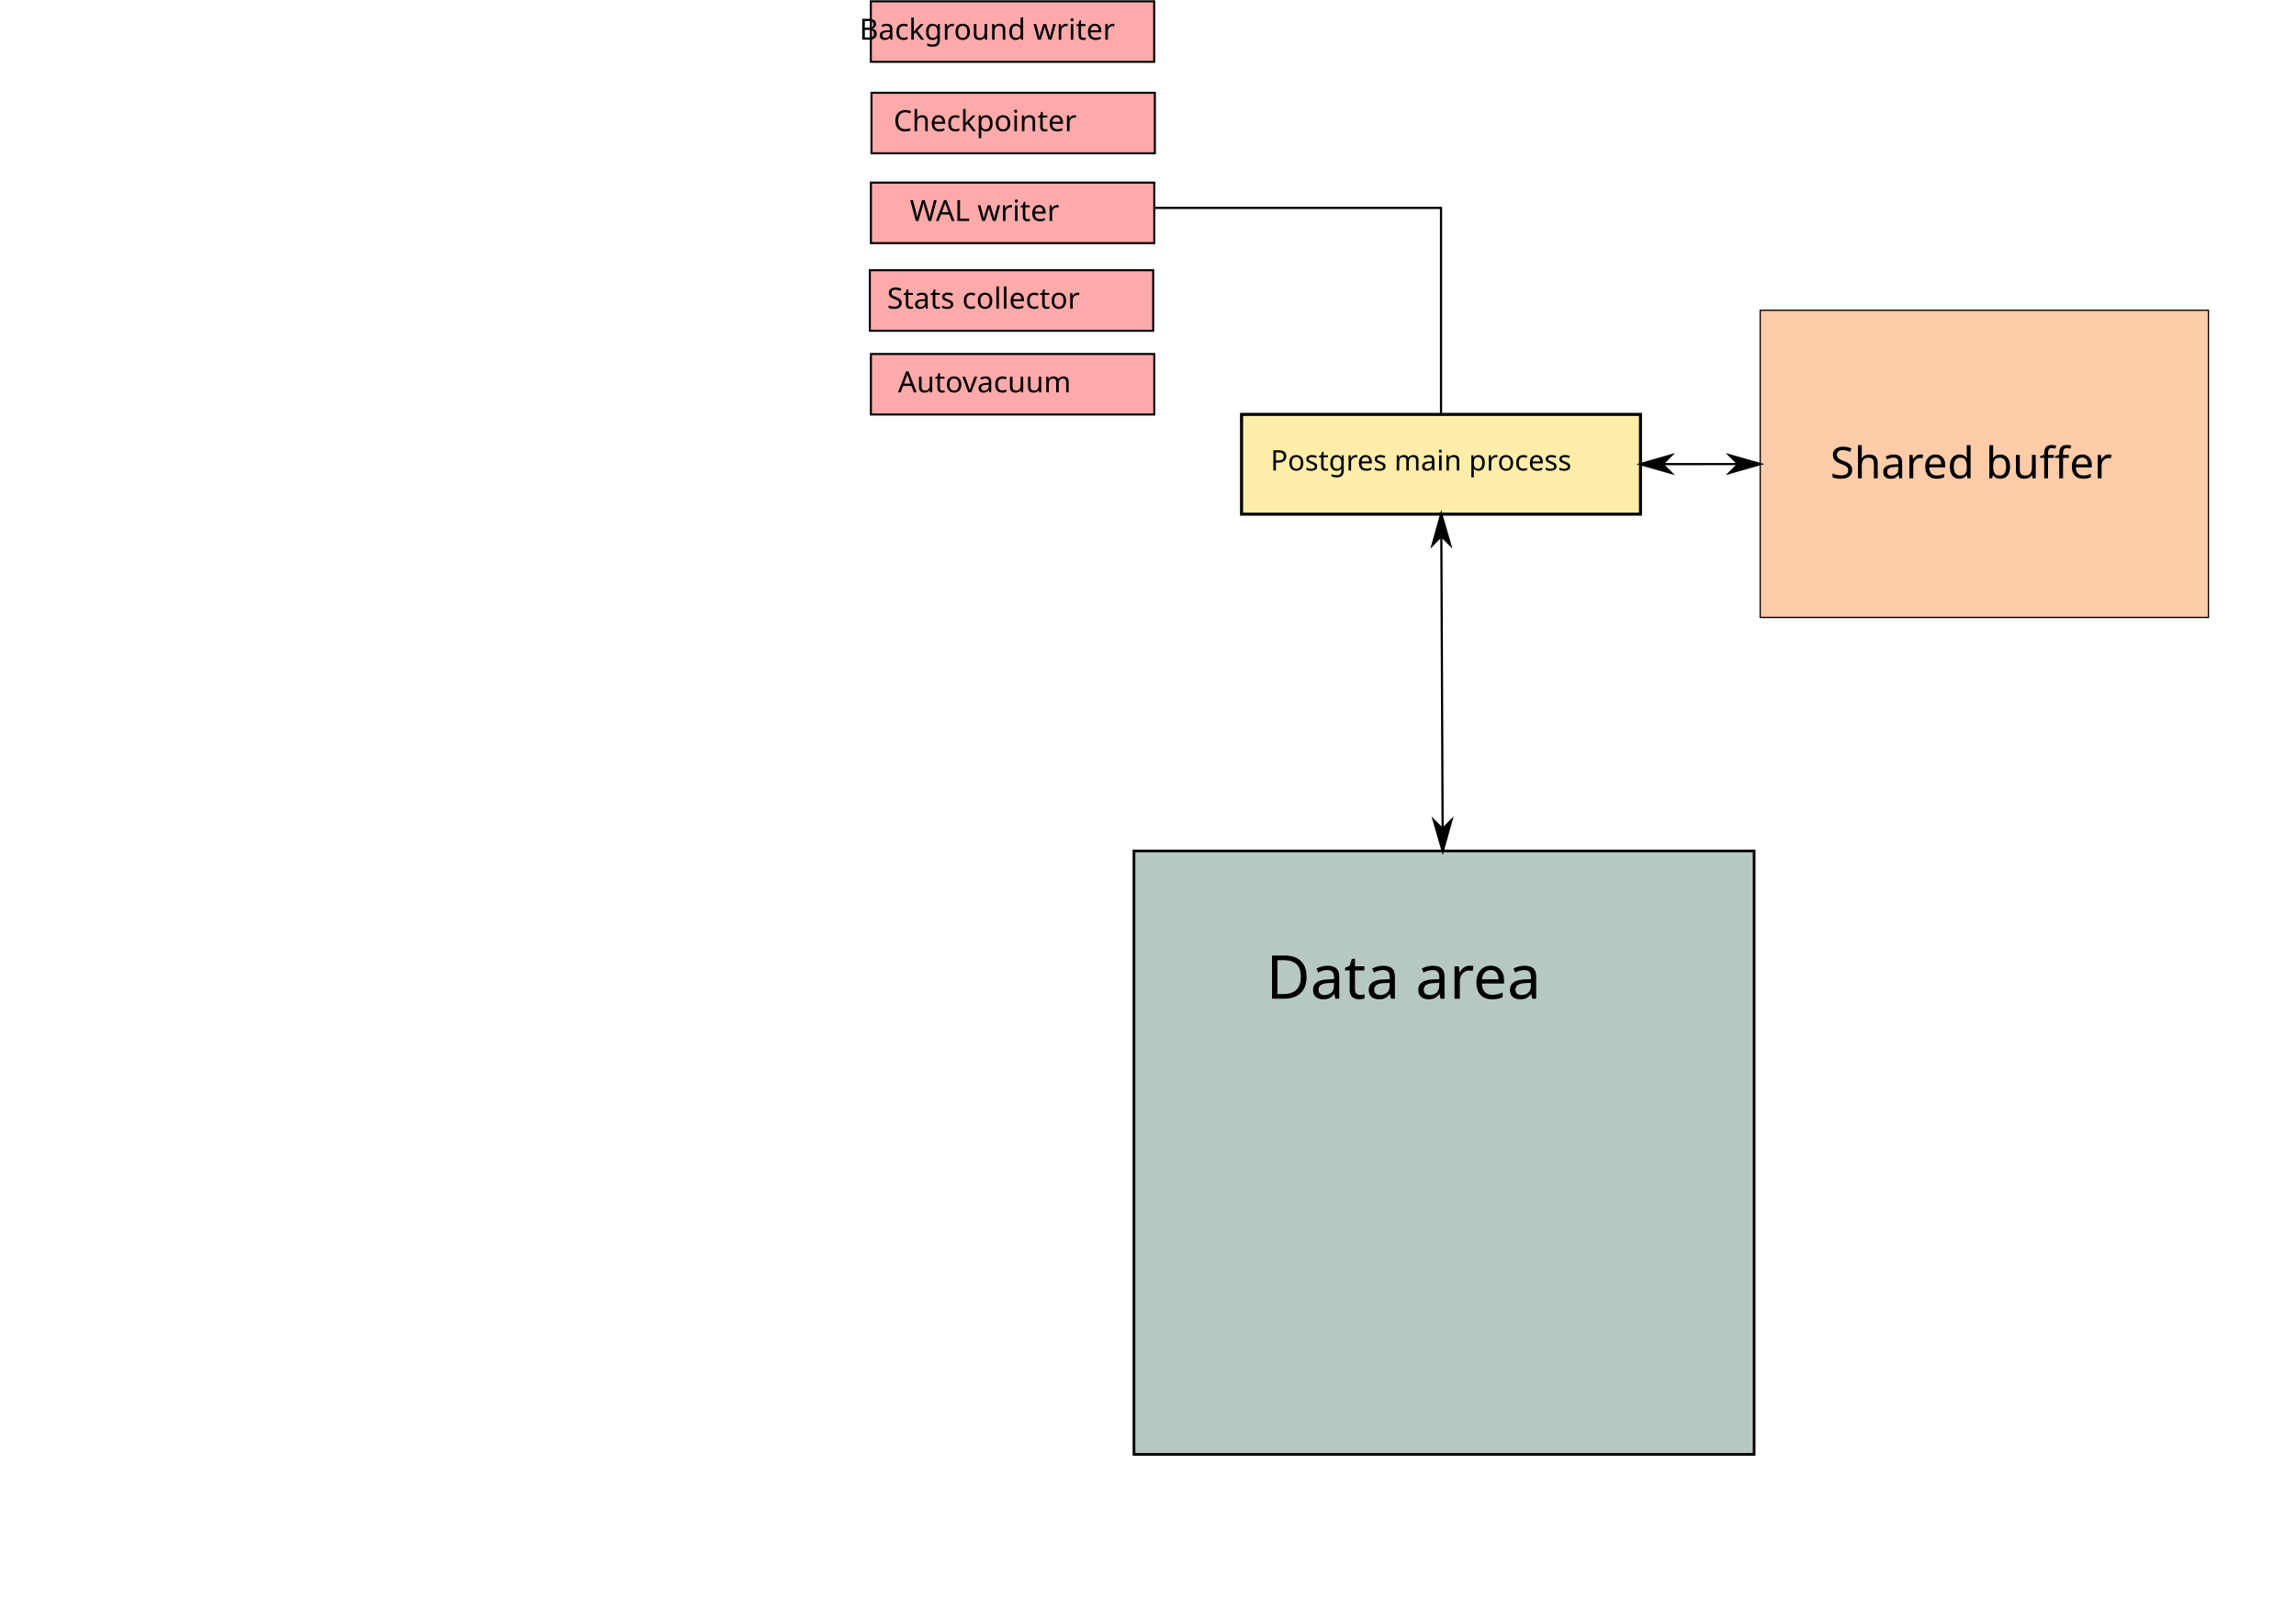
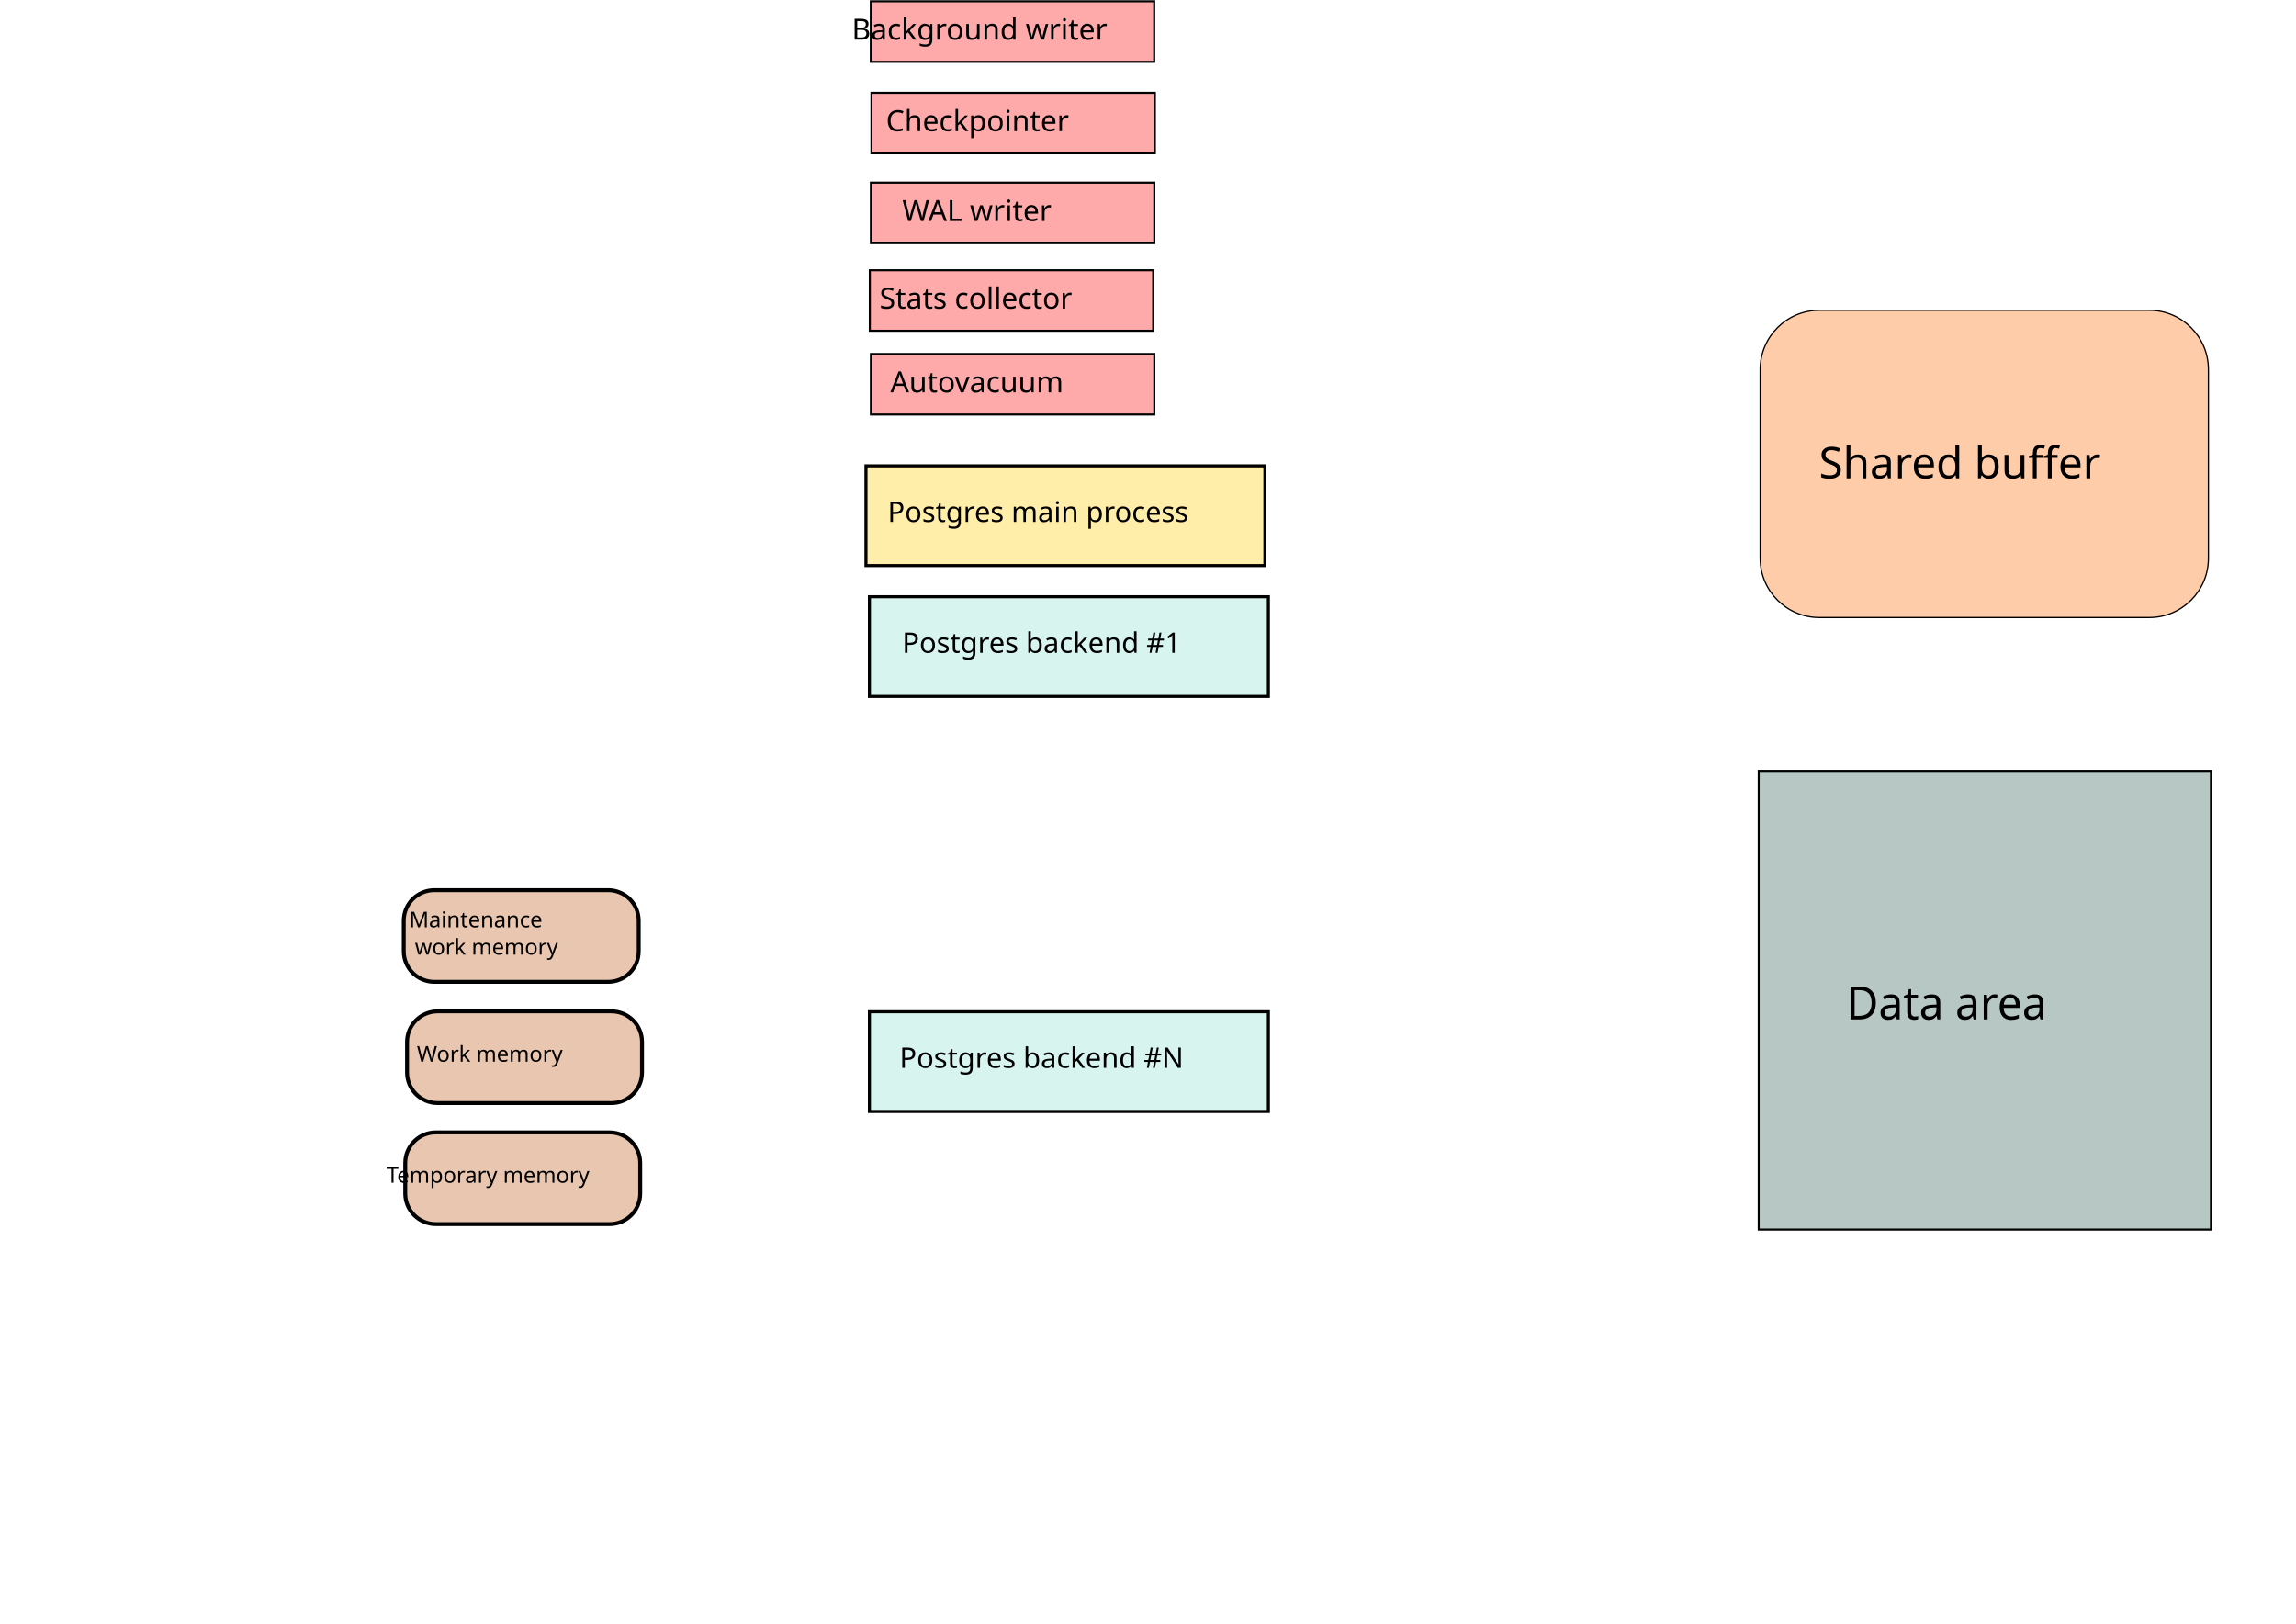
<svg xmlns="http://www.w3.org/2000/svg" width="1052.362" height="744.094" id="svg2" version="1.1">
  <defs id="defs4">
    <marker orient="auto" refY="0.0" refX="0.0" id="Arrow1Lend" style="overflow:visible;">
      <path id="path3815" d="M 0.0,0.0 L 5.0,-5.0 L -12.5,0.0 L 5.0,5.0 L 0.0,0.0 z " style="fill-rule:evenodd;stroke:#000000;stroke-width:1.0pt;" transform="scale(0.8) rotate(180) translate(12.5,0)" />
    </marker>
    <marker orient="auto" refY="0.0" refX="0.0" id="Arrow1Lstart" style="overflow:visible">
      <path id="path3812" d="M 0.0,0.0 L 5.0,-5.0 L -12.5,0.0 L 5.0,5.0 L 0.0,0.0 z " style="fill-rule:evenodd;stroke:#000000;stroke-width:1.0pt" transform="scale(0.8) translate(12.5,0)" />
    </marker>
  </defs>
  <g id="layer1" transform="translate(0,-308.2677)">
-     <rect style="fill:#ffccaa;fill-opacity:1;stroke:#000000;stroke-width:0.579;stroke-linecap:square;stroke-miterlimit:4;stroke-opacity:1;stroke-dasharray:none;stroke-dashoffset:0" id="rect3790" width="205.444" height="140.811" x="806.775" y="450.452" />
-     <rect style="fill:#b7c8c4;fill-opacity:1;stroke:#000000;stroke-width:1.241;stroke-linecap:square;stroke-miterlimit:4;stroke-opacity:1;stroke-dasharray:none;stroke-dashoffset:0" id="rect3792" width="284.235" height="276.531" x="519.759" y="698.233" />
-     <rect style="fill:#ffeeaa;fill-opacity:1;stroke:#000000;stroke-width:1.4;stroke-linecap:square;stroke-miterlimit:4;stroke-opacity:1;stroke-dasharray:none;stroke-dashoffset:0" id="rect3798" width="182.857" height="45.714" x="569.056" y="498.174" />
-     <path style="fill:none;stroke:#000000;stroke-width:1px;stroke-linecap:butt;stroke-linejoin:miter;stroke-opacity:1;marker-start:url(#Arrow1Lstart);marker-end:url(#Arrow1Lend)" d="m 751.913,520.968 54.861,-0.038" id="path3800" />
-     <path style="fill:none;stroke:#000000;stroke-width:1px;stroke-linecap:butt;stroke-linejoin:miter;stroke-opacity:1;marker-start:url(#Arrow1Lstart);marker-end:url(#Arrow1Lend)" d="m 660.585,543.889 0.681,154.345" id="path3802" />
-     <text xml:space="preserve" style="font-size:13px;font-style:normal;font-weight:normal;text-align:center;line-height:125%;letter-spacing:0px;word-spacing:0px;text-anchor:middle;fill:#000000;fill-opacity:1;stroke:none;font-family:Sans;-inkscape-font-specification:Sans" x="659.77" y="523.889" id="text3804">
-       <tspan id="tspan3806" x="659.77" y="523.889">Postgres main process</tspan>
-     </text>
-     <text xml:space="preserve" style="font-size:20px;font-style:normal;font-weight:normal;text-align:center;line-height:125%;letter-spacing:0px;word-spacing:0px;text-anchor:middle;fill:#000000;fill-opacity:1;stroke:none;font-family:Sans" x="916.485" y="527.46" id="text5174">
-       <tspan id="tspan5176" x="916.485" y="527.46">Shared buffer</tspan>
-     </text>
-     <text xml:space="preserve" style="font-size:27.68px;font-style:normal;font-weight:normal;text-align:center;line-height:125%;letter-spacing:0px;word-spacing:0px;text-anchor:middle;fill:#000000;fill-opacity:1;stroke:none;font-family:Sans" x="661.322" y="765.937" id="text5178">
-       <tspan id="tspan5180" x="661.322" y="765.937">Data area</tspan>
-     </text>
-     <g id="g3093">
-       <rect y="308.863" x="399.135" height="27.737" width="129.888" id="rect3007" style="fill:#ffaaaa;fill-opacity:1;stroke:#000000;stroke-width:0.938;stroke-linecap:square;stroke-miterlimit:4;stroke-opacity:1;stroke-dasharray:none;stroke-dashoffset:0" />
-       <text id="text3009" y="326.452" x="464.645" style="font-size:13.394px;font-style:normal;font-weight:normal;text-align:center;line-height:125%;letter-spacing:0px;word-spacing:0px;text-anchor:middle;fill:#000000;fill-opacity:1;stroke:none;font-family:Sans" xml:space="preserve">
-         <tspan y="326.452" x="464.645" id="tspan3011">Background writer</tspan>
-       </text>
-       <rect y="350.785" x="399.43" height="27.737" width="129.888" id="rect3007-8" style="fill:#ffaaaa;fill-opacity:1;stroke:#000000;stroke-width:0.938;stroke-linecap:square;stroke-miterlimit:4;stroke-opacity:1;stroke-dasharray:none;stroke-dashoffset:0" />
-       <text id="text3009-7" y="368.374" x="463.698" style="font-size:13.394px;font-style:normal;font-weight:normal;text-align:center;line-height:125%;letter-spacing:0px;word-spacing:0px;text-anchor:middle;fill:#000000;fill-opacity:1;stroke:none;font-family:Sans" xml:space="preserve">
-         <tspan y="368.374" x="463.698" id="tspan3011-0">Checkpointer</tspan>
-       </text>
-       <rect y="391.948" x="399.178" height="27.737" width="129.888" id="rect3007-8-5" style="fill:#ffaaaa;fill-opacity:1;stroke:#000000;stroke-width:0.938;stroke-linecap:square;stroke-miterlimit:4;stroke-opacity:1;stroke-dasharray:none;stroke-dashoffset:0" />
-       <text id="text3009-7-3" y="409.537" x="463.445" style="font-size:13.394px;font-style:normal;font-weight:normal;text-align:center;line-height:125%;letter-spacing:0px;word-spacing:0px;text-anchor:middle;fill:#000000;fill-opacity:1;stroke:none;font-family:Sans" xml:space="preserve">
-         <tspan y="409.537" x="463.445" id="tspan3011-0-1">WAL writer</tspan>
-       </text>
-       <rect y="432.102" x="398.673" height="27.737" width="129.888" id="rect3007-8-53" style="fill:#ffaaaa;fill-opacity:1;stroke:#000000;stroke-width:0.938;stroke-linecap:square;stroke-miterlimit:4;stroke-opacity:1;stroke-dasharray:none;stroke-dashoffset:0" />
-       <text id="text3009-7-4" y="449.691" x="462.94" style="font-size:13.394px;font-style:normal;font-weight:normal;text-align:center;line-height:125%;letter-spacing:0px;word-spacing:0px;text-anchor:middle;fill:#000000;fill-opacity:1;stroke:none;font-family:Sans" xml:space="preserve">
-         <tspan y="449.691" x="462.94" id="tspan3011-0-2">Stats collector</tspan>
-       </text>
-       <rect y="470.488" x="399.178" height="27.737" width="129.888" id="rect3007-8-4" style="fill:#ffaaaa;fill-opacity:1;stroke:#000000;stroke-width:0.938;stroke-linecap:square;stroke-miterlimit:4;stroke-opacity:1;stroke-dasharray:none;stroke-dashoffset:0" />
-       <text id="text3009-7-5" y="488.077" x="463.445" style="font-size:13.394px;font-style:normal;font-weight:normal;text-align:center;line-height:125%;letter-spacing:0px;word-spacing:0px;text-anchor:middle;fill:#000000;fill-opacity:1;stroke:none;font-family:Sans" xml:space="preserve">
-         <tspan y="488.077" x="463.445" id="tspan3011-0-13">Autovacuum</tspan>
+     <g id="g3024" transform="translate(-172.1429,23.57143)">
+       <rect y="498.174" x="569.056" height="45.714" width="182.857" id="rect3798" style="fill:#ffeeaa;fill-opacity:1;stroke:#000000;stroke-width:1.4;stroke-linecap:square;stroke-miterlimit:4;stroke-opacity:1;stroke-dasharray:none;stroke-dashoffset:0" />
+       <text id="text3804" y="523.889" x="659.77" style="font-size:13px;font-style:normal;font-weight:normal;text-align:center;line-height:125%;letter-spacing:0px;word-spacing:0px;text-anchor:middle;fill:#000000;fill-opacity:1;stroke:none;font-family:Sans;-inkscape-font-specification:Sans" xml:space="preserve">
+         <tspan y="523.889" x="659.77" id="tspan3806">Postgres main process</tspan>
      </text>
    </g>
-     <path style="fill:none;stroke:#000000;stroke-width:1px;stroke-linecap:butt;stroke-linejoin:miter;stroke-opacity:1" d="m 529.066,95.276 131.419,0 0,94.631" id="path3118" transform="translate(0,308.2677)" />
+     <g id="g3029">
+       <rect y="450.452" x="806.775" height="140.811" width="205.444" id="rect3790" style="fill:#ffccaa;fill-opacity:1;stroke:#000000;stroke-width:0.579;stroke-linecap:square;stroke-miterlimit:4;stroke-opacity:1;stroke-dasharray:none;stroke-dashoffset:0" ry="27.143" />
+       <text id="text5174" y="527.46" x="916.485" style="font-size:20px;font-style:normal;font-weight:normal;text-align:center;line-height:125%;letter-spacing:0px;word-spacing:0px;text-anchor:middle;fill:#000000;fill-opacity:1;stroke:none;font-family:Sans" xml:space="preserve">
+         <tspan y="527.46" x="916.485" id="tspan5176">Shared buffer</tspan>
+       </text>
+     </g>
+     <g id="g3034" transform="matrix(0.7292066,0,0,0.7602372,515.6324,129.61)">
+       <rect y="699.662" x="398.331" height="276.531" width="284.235" id="rect3792" style="fill:#b7c8c4;fill-opacity:1;stroke:#000000;stroke-width:1.241;stroke-linecap:square;stroke-miterlimit:4;stroke-opacity:1;stroke-dasharray:none;stroke-dashoffset:0" />
+       <text id="text5178" y="849.508" x="541.607" style="font-size:27.68px;font-style:normal;font-weight:normal;text-align:center;line-height:125%;letter-spacing:0px;word-spacing:0px;text-anchor:middle;fill:#000000;fill-opacity:1;stroke:none;font-family:Sans" xml:space="preserve">
+         <tspan y="849.508" x="541.607" id="tspan5180">Data area</tspan>
+       </text>
+     </g>
+     <g id="g3039">
+       <g id="g3093">
+         <rect style="fill:#ffaaaa;fill-opacity:1;stroke:#000000;stroke-width:0.938;stroke-linecap:square;stroke-miterlimit:4;stroke-opacity:1;stroke-dasharray:none;stroke-dashoffset:0" id="rect3007" width="129.888" height="27.737" x="399.135" y="308.863" />
+         <text xml:space="preserve" style="font-size:13.394px;font-style:normal;font-weight:normal;text-align:center;line-height:125%;letter-spacing:0px;word-spacing:0px;text-anchor:middle;fill:#000000;fill-opacity:1;stroke:none;font-family:Sans" x="464.645" y="326.452" id="text3009">
+           <tspan id="tspan3011" x="464.645" y="326.452">Background writer</tspan>
+         </text>
+         <rect style="fill:#ffaaaa;fill-opacity:1;stroke:#000000;stroke-width:0.938;stroke-linecap:square;stroke-miterlimit:4;stroke-opacity:1;stroke-dasharray:none;stroke-dashoffset:0" id="rect3007-8" width="129.888" height="27.737" x="399.43" y="350.785" />
+         <text xml:space="preserve" style="font-size:13.394px;font-style:normal;font-weight:normal;text-align:center;line-height:125%;letter-spacing:0px;word-spacing:0px;text-anchor:middle;fill:#000000;fill-opacity:1;stroke:none;font-family:Sans" x="463.698" y="368.374" id="text3009-7">
+           <tspan id="tspan3011-0" x="463.698" y="368.374">Checkpointer</tspan>
+         </text>
+         <rect style="fill:#ffaaaa;fill-opacity:1;stroke:#000000;stroke-width:0.938;stroke-linecap:square;stroke-miterlimit:4;stroke-opacity:1;stroke-dasharray:none;stroke-dashoffset:0" id="rect3007-8-5" width="129.888" height="27.737" x="399.178" y="391.948" />
+         <text xml:space="preserve" style="font-size:13.394px;font-style:normal;font-weight:normal;text-align:center;line-height:125%;letter-spacing:0px;word-spacing:0px;text-anchor:middle;fill:#000000;fill-opacity:1;stroke:none;font-family:Sans" x="463.445" y="409.537" id="text3009-7-3">
+           <tspan id="tspan3011-0-1" x="463.445" y="409.537">WAL writer</tspan>
+         </text>
+         <rect style="fill:#ffaaaa;fill-opacity:1;stroke:#000000;stroke-width:0.938;stroke-linecap:square;stroke-miterlimit:4;stroke-opacity:1;stroke-dasharray:none;stroke-dashoffset:0" id="rect3007-8-53" width="129.888" height="27.737" x="398.673" y="432.102" />
+         <text xml:space="preserve" style="font-size:13.394px;font-style:normal;font-weight:normal;text-align:center;line-height:125%;letter-spacing:0px;word-spacing:0px;text-anchor:middle;fill:#000000;fill-opacity:1;stroke:none;font-family:Sans" x="462.94" y="449.691" id="text3009-7-4">
+           <tspan id="tspan3011-0-2" x="462.94" y="449.691">Stats collector</tspan>
+         </text>
+         <rect style="fill:#ffaaaa;fill-opacity:1;stroke:#000000;stroke-width:0.938;stroke-linecap:square;stroke-miterlimit:4;stroke-opacity:1;stroke-dasharray:none;stroke-dashoffset:0" id="rect3007-8-4" width="129.888" height="27.737" x="399.178" y="470.488" />
+         <text xml:space="preserve" style="font-size:13.394px;font-style:normal;font-weight:normal;text-align:center;line-height:125%;letter-spacing:0px;word-spacing:0px;text-anchor:middle;fill:#000000;fill-opacity:1;stroke:none;font-family:Sans" x="463.445" y="488.077" id="text3009-7-5">
+           <tspan id="tspan3011-0-13" x="463.445" y="488.077">Autovacuum</tspan>
+         </text>
+       </g>
+     </g>
+     <g id="g3212" transform="translate(0,-72)">
+       <rect y="653.728" x="398.495" height="45.714" width="182.857" id="rect3798-1" style="fill:#d7f4ee;fill-opacity:1;stroke:#000000;stroke-width:1.4;stroke-linecap:square;stroke-miterlimit:4;stroke-opacity:1;stroke-dasharray:none;stroke-dashoffset:0" />
+       <text id="text3804-9" y="679.443" x="489.21" style="font-size:13px;font-style:normal;font-weight:normal;text-align:center;line-height:125%;letter-spacing:0px;word-spacing:0px;text-anchor:middle;fill:#000000;fill-opacity:1;stroke:none;font-family:Sans;-inkscape-font-specification:Sans" xml:space="preserve">
+         <tspan y="679.443" x="489.21" id="tspan3806-0">Postgres backend #1</tspan>
+       </text>
+     </g>
+     <g transform="translate(-1.1948571e-5,118.1879)" id="g3212-2">
+       <rect y="653.728" x="398.495" height="45.714" width="182.857" id="rect3798-1-9" style="fill:#d7f4ee;fill-opacity:1;stroke:#000000;stroke-width:1.4;stroke-linecap:square;stroke-miterlimit:4;stroke-opacity:1;stroke-dasharray:none;stroke-dashoffset:0" />
+       <text id="text3804-9-8" y="679.443" x="489.21" style="font-size:13px;font-style:normal;font-weight:normal;text-align:center;line-height:125%;letter-spacing:0px;word-spacing:0px;text-anchor:middle;fill:#000000;fill-opacity:1;stroke:none;font-family:Sans;-inkscape-font-specification:Sans" xml:space="preserve">
+         <tspan y="679.443" x="489.21" id="tspan3244">Postgres backend #N</tspan>
+       </text>
+     </g>
+     <g id="g3334">
+       <rect ry="14.009" y="716.181" x="185.057" height="42.028" width="107.688" id="rect3248" style="fill:#e9c6af;fill-opacity:1;stroke:#000000;stroke-width:1.798;stroke-linecap:square;stroke-miterlimit:4;stroke-opacity:1;stroke-dasharray:none;stroke-dashoffset:0" />
+       <text id="text3275" y="733.235" x="241.162" style="font-size:20px;font-style:normal;font-weight:normal;text-align:center;line-height:125%;letter-spacing:0px;word-spacing:0px;text-anchor:middle;fill:#000000;fill-opacity:1;stroke:none;font-family:Sans" xml:space="preserve">
+         <tspan style="font-size:10px" y="733.235" x="242.754" id="tspan3277">Maintenance </tspan>
+         <tspan id="tspan3279" style="font-size:10px" y="745.735" x="241.162">work memory</tspan>
+       </text>
+       <rect ry="14.009" y="771.739" x="186.572" height="42.028" width="107.688" id="rect3248-0" style="fill:#e9c6af;fill-opacity:1;stroke:#000000;stroke-width:1.798;stroke-linecap:square;stroke-miterlimit:4;stroke-opacity:1;stroke-dasharray:none;stroke-dashoffset:0" />
+       <text id="text3275-0" y="794.794" x="242.678" style="font-size:20px;font-style:normal;font-weight:normal;text-align:center;line-height:125%;letter-spacing:0px;word-spacing:0px;text-anchor:middle;fill:#000000;fill-opacity:1;stroke:none;font-family:Sans" xml:space="preserve">
+         <tspan id="tspan3279-2" style="font-size:10px" y="794.794" x="242.678">Work memory</tspan>
+       </text>
+       <rect ry="14.009" y="827.216" x="185.745" height="42.028" width="107.688" id="rect3248-0-7" style="fill:#e9c6af;fill-opacity:1;stroke:#000000;stroke-width:1.798;stroke-linecap:square;stroke-miterlimit:4;stroke-opacity:1;stroke-dasharray:none;stroke-dashoffset:0" />
+       <text id="text3275-0-7" y="850.271" x="241.85" style="font-size:20px;font-style:normal;font-weight:normal;text-align:center;line-height:125%;letter-spacing:0px;word-spacing:0px;text-anchor:middle;fill:#000000;fill-opacity:1;stroke:none;font-family:Sans" xml:space="preserve">
+         <tspan id="tspan3279-2-7" style="font-size:10px" y="850.271" x="241.85">Temporary memory</tspan>
+       </text>
+     </g>
  </g>
</svg>
